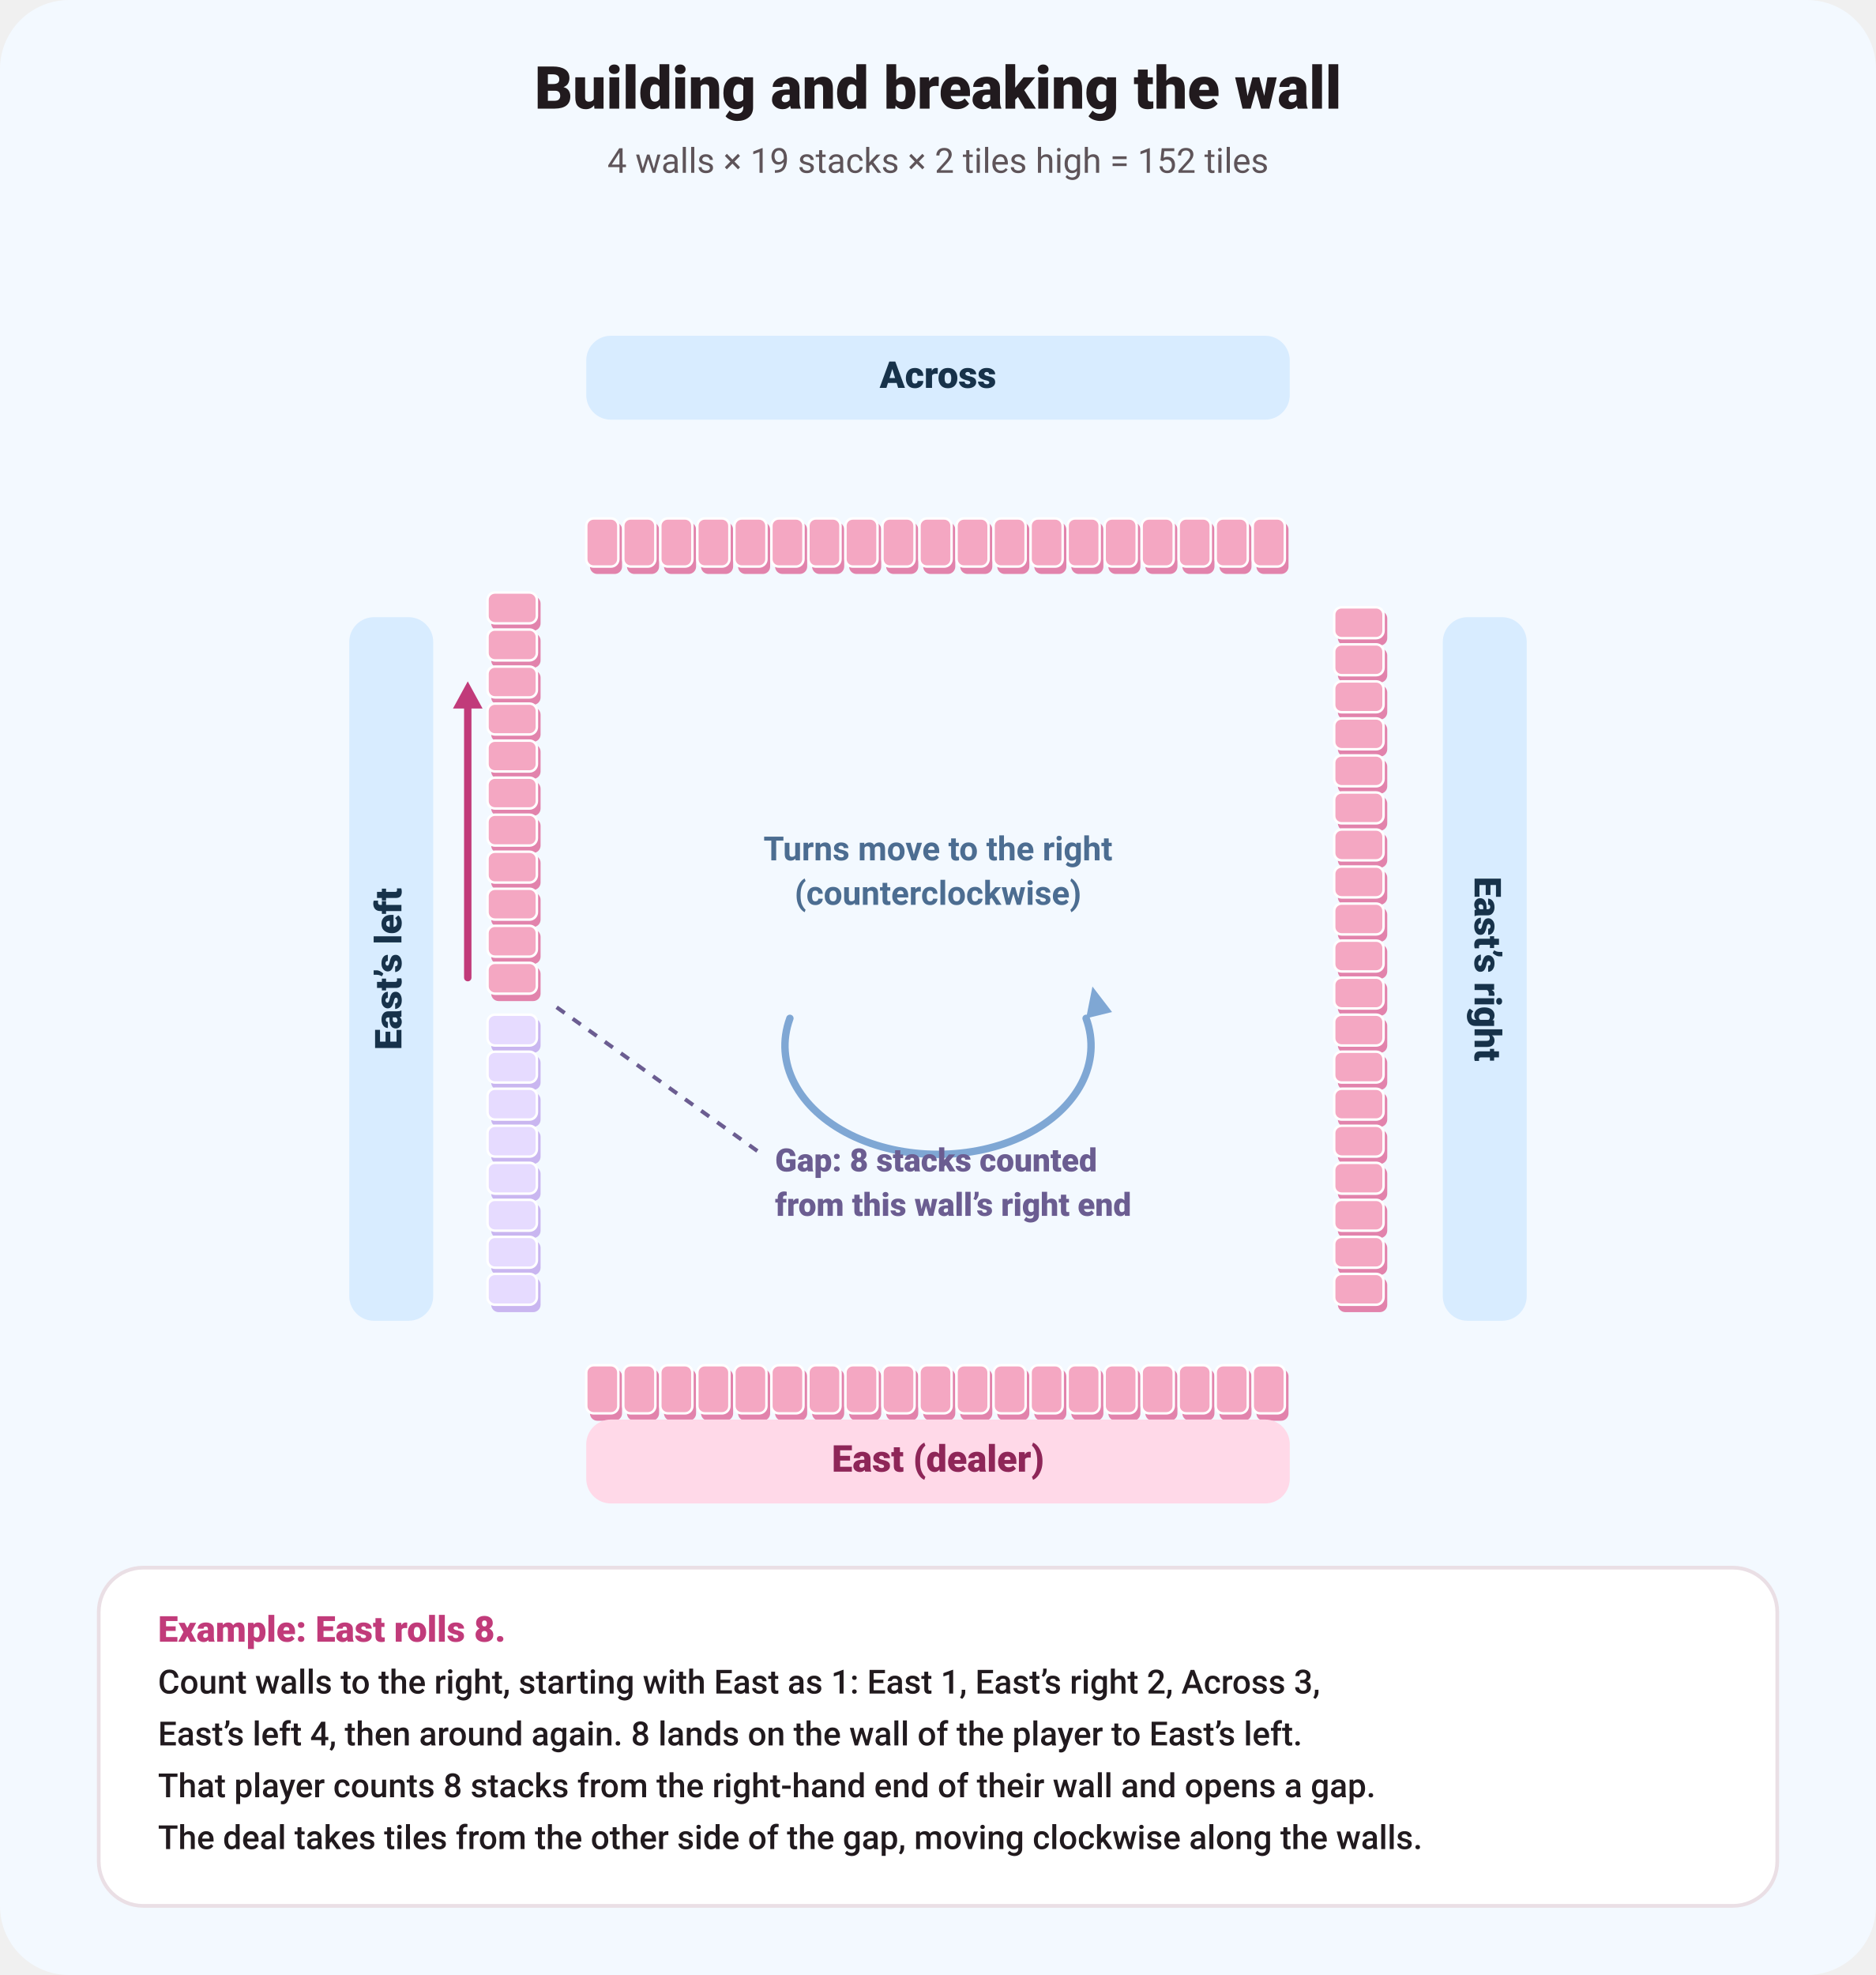
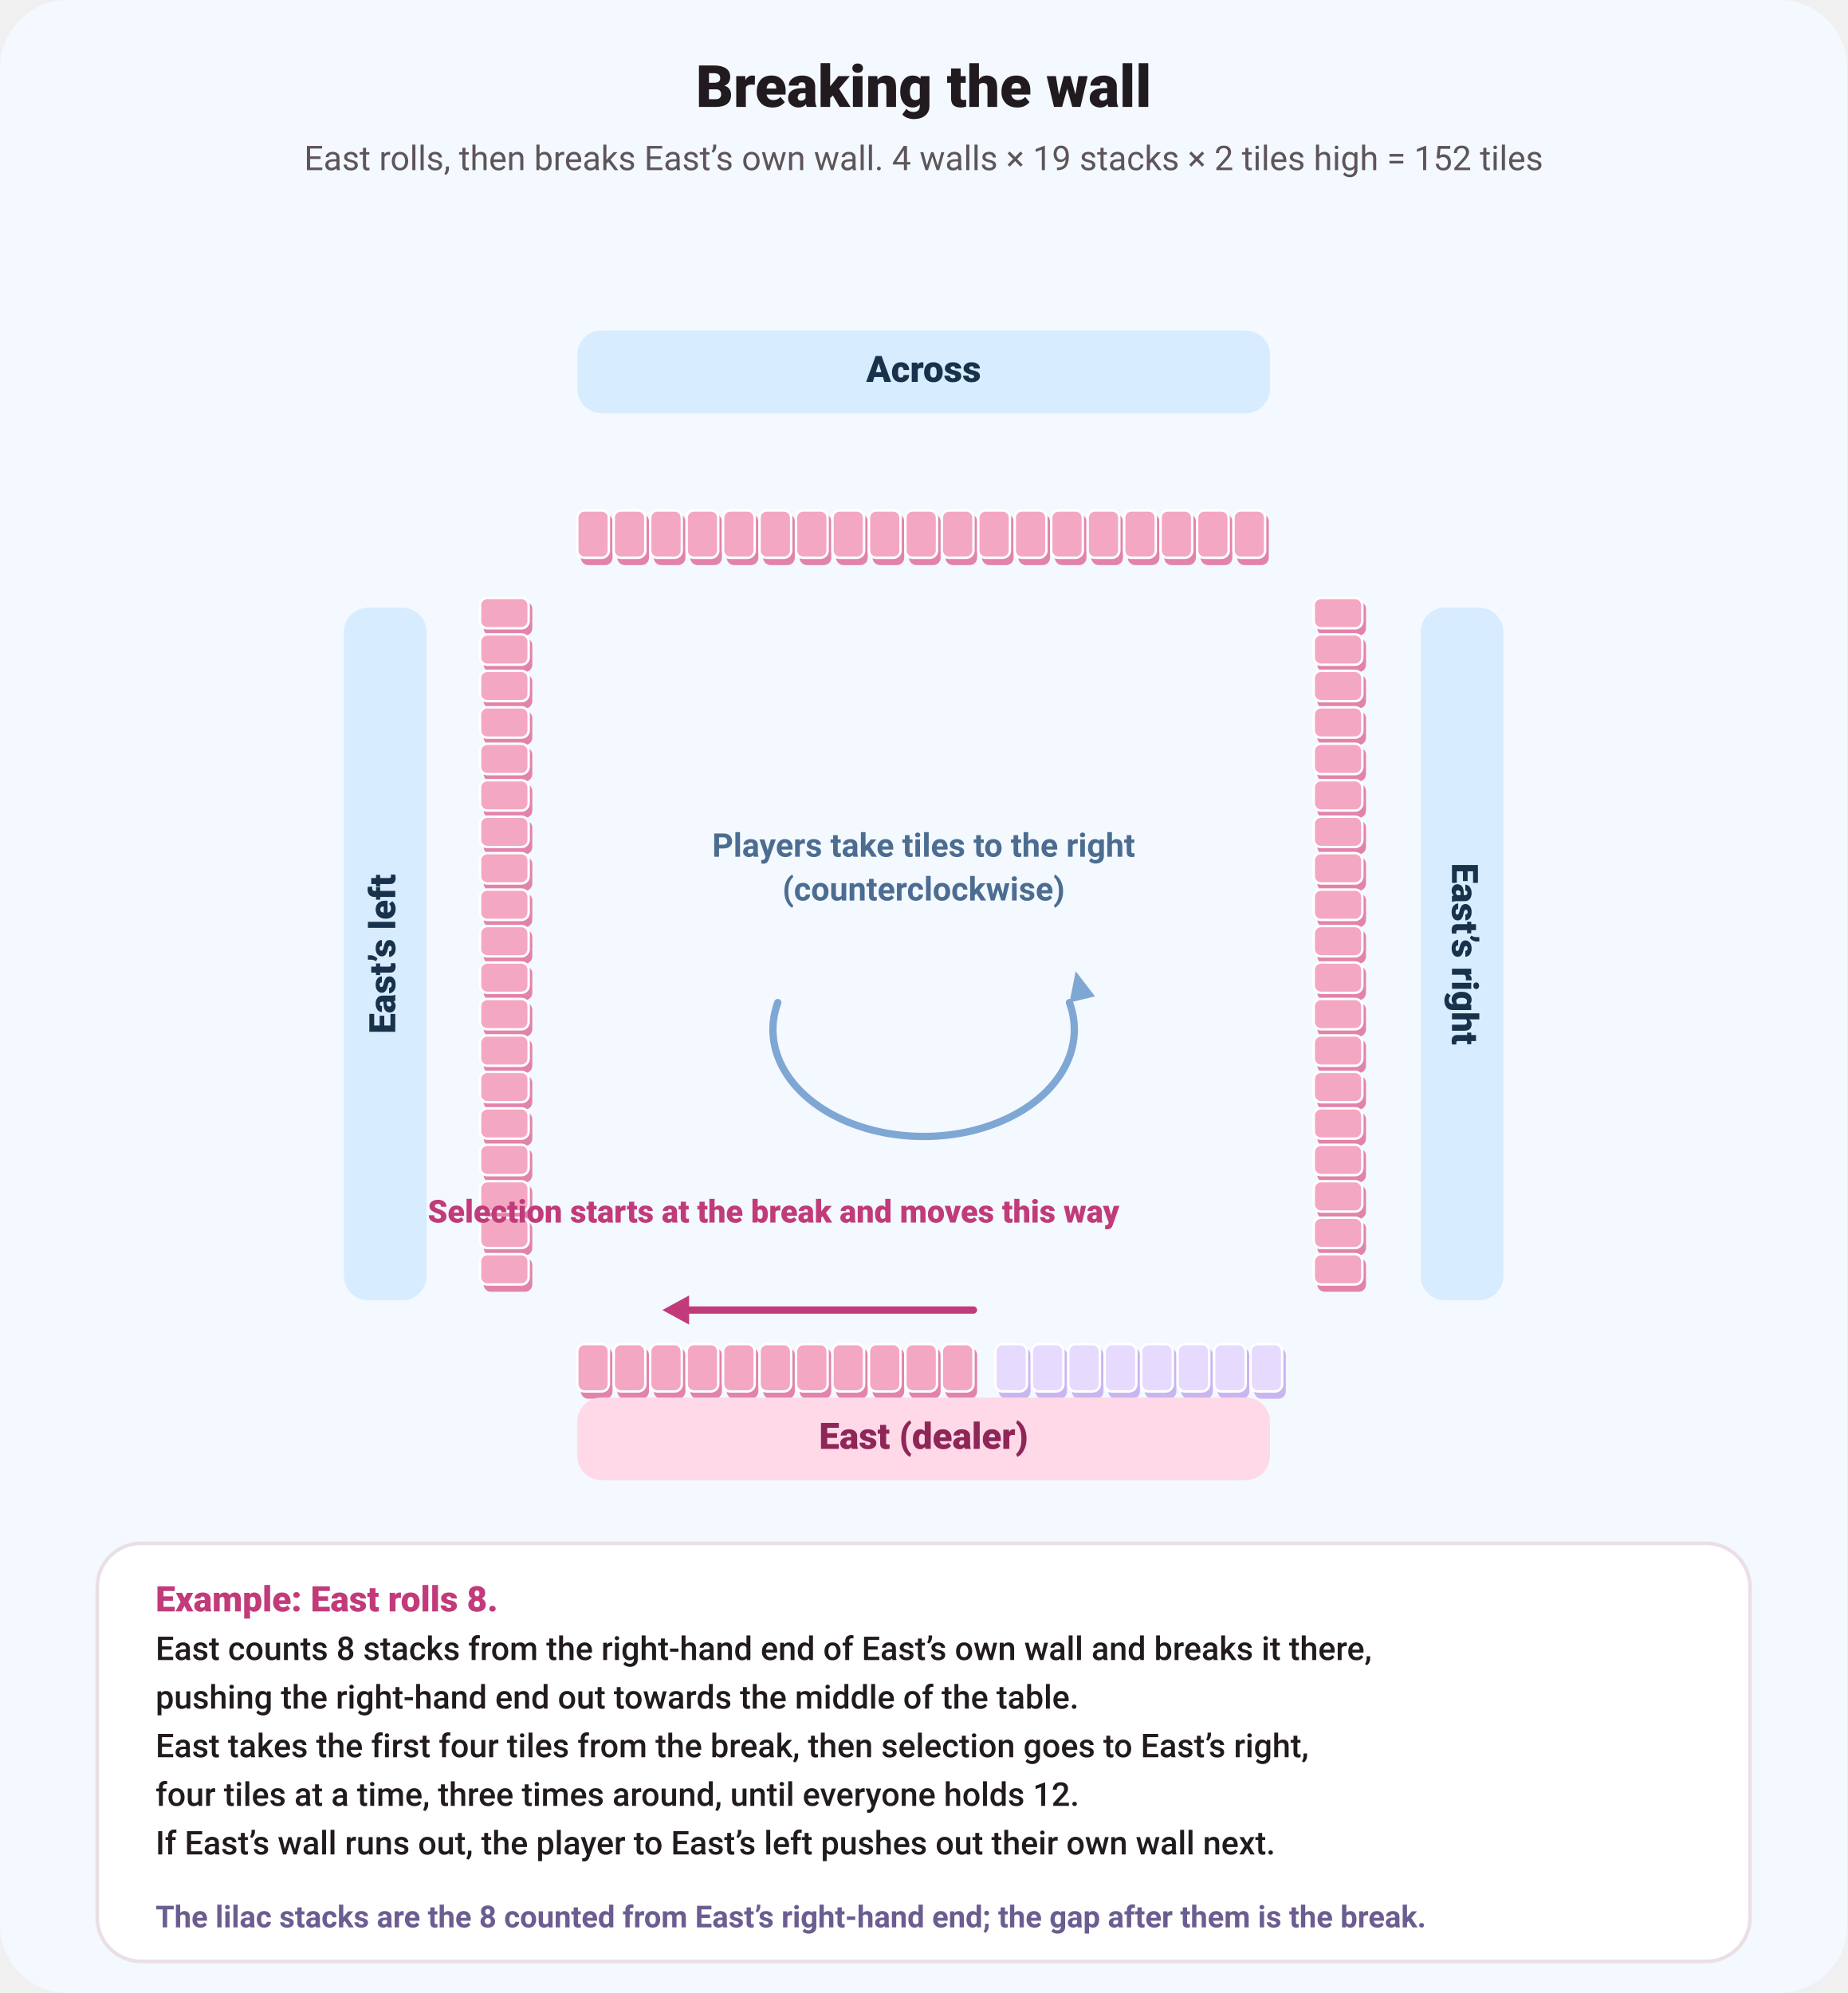
- <svg xmlns="http://www.w3.org/2000/svg" viewBox="0 0 760 800" role="img" aria-labelledby="t d">
-   <rect width="760" height="800" rx="28" fill="#F3F9FF" />
-   <text x="380.0" y="44" text-anchor="middle" font-family="system-ui,-apple-system,'Segoe UI',Roboto,Arial,sans-serif" font-size="24" font-weight="800" fill="#211A1E">Building and breaking the wall</text>
-   <text x="380.0" y="70" text-anchor="middle" font-family="system-ui,-apple-system,'Segoe UI',Roboto,Arial,sans-serif" font-size="14" fill="#5E5459">4 walls × 19 stacks × 2 tiles high = 152 tiles</text>
+ <svg xmlns="http://www.w3.org/2000/svg" viewBox="0 0 760 820" role="img" aria-labelledby="t d">
+   <rect width="760" height="820" rx="28" fill="#F3F9FF" />
+   <text x="380.0" y="44" text-anchor="middle" font-family="system-ui,-apple-system,'Segoe UI',Roboto,Arial,sans-serif" font-size="24" font-weight="800" fill="#211A1E">Breaking the wall</text>
+   <text x="380.0" y="70" text-anchor="middle" font-family="system-ui,-apple-system,'Segoe UI',Roboto,Arial,sans-serif" font-size="14" fill="#5E5459">East rolls, then breaks East’s own wall. 4 walls × 19 stacks × 2 tiles high = 152 tiles</text>
  <rect x="239.0" y="554.5" width="13" height="21" rx="3" fill="#E283AC" />
  <rect x="237.5" y="553" width="13" height="19.5" rx="3" fill="#F4A7C2" stroke="#fff" stroke-width="1" />
  <rect x="254.0" y="554.5" width="13" height="21" rx="3" fill="#E283AC" />
  <rect x="252.5" y="553" width="13" height="19.5" rx="3" fill="#F4A7C2" stroke="#fff" stroke-width="1" />
  <rect x="269.0" y="554.5" width="13" height="21" rx="3" fill="#E283AC" />
  <rect x="267.5" y="553" width="13" height="19.5" rx="3" fill="#F4A7C2" stroke="#fff" stroke-width="1" />
  <rect x="284.0" y="554.5" width="13" height="21" rx="3" fill="#E283AC" />
  <rect x="282.5" y="553" width="13" height="19.5" rx="3" fill="#F4A7C2" stroke="#fff" stroke-width="1" />
  <rect x="299.0" y="554.5" width="13" height="21" rx="3" fill="#E283AC" />
  <rect x="297.5" y="553" width="13" height="19.5" rx="3" fill="#F4A7C2" stroke="#fff" stroke-width="1" />
  <rect x="314.0" y="554.5" width="13" height="21" rx="3" fill="#E283AC" />
  <rect x="312.5" y="553" width="13" height="19.5" rx="3" fill="#F4A7C2" stroke="#fff" stroke-width="1" />
  <rect x="329.0" y="554.5" width="13" height="21" rx="3" fill="#E283AC" />
  <rect x="327.5" y="553" width="13" height="19.5" rx="3" fill="#F4A7C2" stroke="#fff" stroke-width="1" />
  <rect x="344.0" y="554.5" width="13" height="21" rx="3" fill="#E283AC" />
  <rect x="342.5" y="553" width="13" height="19.5" rx="3" fill="#F4A7C2" stroke="#fff" stroke-width="1" />
  <rect x="359.0" y="554.5" width="13" height="21" rx="3" fill="#E283AC" />
  <rect x="357.5" y="553" width="13" height="19.5" rx="3" fill="#F4A7C2" stroke="#fff" stroke-width="1" />
  <rect x="374.0" y="554.5" width="13" height="21" rx="3" fill="#E283AC" />
  <rect x="372.5" y="553" width="13" height="19.5" rx="3" fill="#F4A7C2" stroke="#fff" stroke-width="1" />
  <rect x="389.0" y="554.5" width="13" height="21" rx="3" fill="#E283AC" />
  <rect x="387.5" y="553" width="13" height="19.5" rx="3" fill="#F4A7C2" stroke="#fff" stroke-width="1" />
-   <rect x="404.0" y="554.5" width="13" height="21" rx="3" fill="#E283AC" />
-   <rect x="402.5" y="553" width="13" height="19.5" rx="3" fill="#F4A7C2" stroke="#fff" stroke-width="1" />
-   <rect x="419.0" y="554.5" width="13" height="21" rx="3" fill="#E283AC" />
-   <rect x="417.5" y="553" width="13" height="19.5" rx="3" fill="#F4A7C2" stroke="#fff" stroke-width="1" />
-   <rect x="434.0" y="554.5" width="13" height="21" rx="3" fill="#E283AC" />
-   <rect x="432.5" y="553" width="13" height="19.5" rx="3" fill="#F4A7C2" stroke="#fff" stroke-width="1" />
-   <rect x="449.0" y="554.5" width="13" height="21" rx="3" fill="#E283AC" />
-   <rect x="447.5" y="553" width="13" height="19.5" rx="3" fill="#F4A7C2" stroke="#fff" stroke-width="1" />
-   <rect x="464.0" y="554.5" width="13" height="21" rx="3" fill="#E283AC" />
-   <rect x="462.5" y="553" width="13" height="19.5" rx="3" fill="#F4A7C2" stroke="#fff" stroke-width="1" />
-   <rect x="479.0" y="554.5" width="13" height="21" rx="3" fill="#E283AC" />
-   <rect x="477.5" y="553" width="13" height="19.5" rx="3" fill="#F4A7C2" stroke="#fff" stroke-width="1" />
-   <rect x="494.0" y="554.5" width="13" height="21" rx="3" fill="#E283AC" />
-   <rect x="492.5" y="553" width="13" height="19.5" rx="3" fill="#F4A7C2" stroke="#fff" stroke-width="1" />
-   <rect x="509.0" y="554.5" width="13" height="21" rx="3" fill="#E283AC" />
-   <rect x="507.5" y="553" width="13" height="19.5" rx="3" fill="#F4A7C2" stroke="#fff" stroke-width="1" />
+   <rect x="411.0" y="554.5" width="13" height="21" rx="3" fill="#C9B6F0" />
+   <rect x="409.5" y="553" width="13" height="19.5" rx="3" fill="#E6DBFF" stroke="#fff" stroke-width="1" />
+   <rect x="426.0" y="554.5" width="13" height="21" rx="3" fill="#C9B6F0" />
+   <rect x="424.5" y="553" width="13" height="19.5" rx="3" fill="#E6DBFF" stroke="#fff" stroke-width="1" />
+   <rect x="441.0" y="554.5" width="13" height="21" rx="3" fill="#C9B6F0" />
+   <rect x="439.5" y="553" width="13" height="19.5" rx="3" fill="#E6DBFF" stroke="#fff" stroke-width="1" />
+   <rect x="456.0" y="554.5" width="13" height="21" rx="3" fill="#C9B6F0" />
+   <rect x="454.5" y="553" width="13" height="19.5" rx="3" fill="#E6DBFF" stroke="#fff" stroke-width="1" />
+   <rect x="471.0" y="554.5" width="13" height="21" rx="3" fill="#C9B6F0" />
+   <rect x="469.5" y="553" width="13" height="19.5" rx="3" fill="#E6DBFF" stroke="#fff" stroke-width="1" />
+   <rect x="486.0" y="554.5" width="13" height="21" rx="3" fill="#C9B6F0" />
+   <rect x="484.5" y="553" width="13" height="19.5" rx="3" fill="#E6DBFF" stroke="#fff" stroke-width="1" />
+   <rect x="501.0" y="554.5" width="13" height="21" rx="3" fill="#C9B6F0" />
+   <rect x="499.5" y="553" width="13" height="19.5" rx="3" fill="#E6DBFF" stroke="#fff" stroke-width="1" />
+   <rect x="516.0" y="554.5" width="13" height="21" rx="3" fill="#C9B6F0" />
+   <rect x="514.5" y="553" width="13" height="19.5" rx="3" fill="#E6DBFF" stroke="#fff" stroke-width="1" />
  <rect x="239.0" y="211.5" width="13" height="21" rx="3" fill="#E283AC" />
  <rect x="237.5" y="210" width="13" height="19.5" rx="3" fill="#F4A7C2" stroke="#fff" stroke-width="1" />
  <rect x="254.0" y="211.5" width="13" height="21" rx="3" fill="#E283AC" />
  <rect x="252.5" y="210" width="13" height="19.5" rx="3" fill="#F4A7C2" stroke="#fff" stroke-width="1" />
  <rect x="269.0" y="211.5" width="13" height="21" rx="3" fill="#E283AC" />
  <rect x="267.5" y="210" width="13" height="19.5" rx="3" fill="#F4A7C2" stroke="#fff" stroke-width="1" />
  <rect x="284.0" y="211.5" width="13" height="21" rx="3" fill="#E283AC" />
  <rect x="282.5" y="210" width="13" height="19.5" rx="3" fill="#F4A7C2" stroke="#fff" stroke-width="1" />
  <rect x="299.0" y="211.5" width="13" height="21" rx="3" fill="#E283AC" />
  <rect x="297.5" y="210" width="13" height="19.5" rx="3" fill="#F4A7C2" stroke="#fff" stroke-width="1" />
  <rect x="314.0" y="211.5" width="13" height="21" rx="3" fill="#E283AC" />
  <rect x="312.5" y="210" width="13" height="19.5" rx="3" fill="#F4A7C2" stroke="#fff" stroke-width="1" />
  <rect x="329.0" y="211.5" width="13" height="21" rx="3" fill="#E283AC" />
  <rect x="327.5" y="210" width="13" height="19.5" rx="3" fill="#F4A7C2" stroke="#fff" stroke-width="1" />
  <rect x="344.0" y="211.5" width="13" height="21" rx="3" fill="#E283AC" />
  <rect x="342.5" y="210" width="13" height="19.5" rx="3" fill="#F4A7C2" stroke="#fff" stroke-width="1" />
  <rect x="359.0" y="211.5" width="13" height="21" rx="3" fill="#E283AC" />
  <rect x="357.5" y="210" width="13" height="19.5" rx="3" fill="#F4A7C2" stroke="#fff" stroke-width="1" />
  <rect x="374.0" y="211.5" width="13" height="21" rx="3" fill="#E283AC" />
  <rect x="372.5" y="210" width="13" height="19.5" rx="3" fill="#F4A7C2" stroke="#fff" stroke-width="1" />
  <rect x="389.0" y="211.5" width="13" height="21" rx="3" fill="#E283AC" />
  <rect x="387.5" y="210" width="13" height="19.5" rx="3" fill="#F4A7C2" stroke="#fff" stroke-width="1" />
  <rect x="404.0" y="211.5" width="13" height="21" rx="3" fill="#E283AC" />
  <rect x="402.5" y="210" width="13" height="19.5" rx="3" fill="#F4A7C2" stroke="#fff" stroke-width="1" />
  <rect x="419.0" y="211.5" width="13" height="21" rx="3" fill="#E283AC" />
  <rect x="417.5" y="210" width="13" height="19.5" rx="3" fill="#F4A7C2" stroke="#fff" stroke-width="1" />
  <rect x="434.0" y="211.5" width="13" height="21" rx="3" fill="#E283AC" />
  <rect x="432.5" y="210" width="13" height="19.5" rx="3" fill="#F4A7C2" stroke="#fff" stroke-width="1" />
  <rect x="449.0" y="211.5" width="13" height="21" rx="3" fill="#E283AC" />
  <rect x="447.5" y="210" width="13" height="19.5" rx="3" fill="#F4A7C2" stroke="#fff" stroke-width="1" />
  <rect x="464.0" y="211.5" width="13" height="21" rx="3" fill="#E283AC" />
  <rect x="462.5" y="210" width="13" height="19.5" rx="3" fill="#F4A7C2" stroke="#fff" stroke-width="1" />
  <rect x="479.0" y="211.5" width="13" height="21" rx="3" fill="#E283AC" />
  <rect x="477.5" y="210" width="13" height="19.5" rx="3" fill="#F4A7C2" stroke="#fff" stroke-width="1" />
  <rect x="494.0" y="211.5" width="13" height="21" rx="3" fill="#E283AC" />
  <rect x="492.5" y="210" width="13" height="19.5" rx="3" fill="#F4A7C2" stroke="#fff" stroke-width="1" />
  <rect x="509.0" y="211.5" width="13" height="21" rx="3" fill="#E283AC" />
  <rect x="507.5" y="210" width="13" height="19.5" rx="3" fill="#F4A7C2" stroke="#fff" stroke-width="1" />
  <rect x="542.0" y="247.5" width="20" height="14" rx="3" fill="#E283AC" />
  <rect x="540.5" y="246" width="20" height="12.5" rx="3" fill="#F4A7C2" stroke="#fff" stroke-width="1" />
  <rect x="542.0" y="262.5" width="20" height="14" rx="3" fill="#E283AC" />
  <rect x="540.5" y="261" width="20" height="12.5" rx="3" fill="#F4A7C2" stroke="#fff" stroke-width="1" />
  <rect x="542.0" y="277.5" width="20" height="14" rx="3" fill="#E283AC" />
  <rect x="540.5" y="276" width="20" height="12.5" rx="3" fill="#F4A7C2" stroke="#fff" stroke-width="1" />
  <rect x="542.0" y="292.5" width="20" height="14" rx="3" fill="#E283AC" />
  <rect x="540.5" y="291" width="20" height="12.5" rx="3" fill="#F4A7C2" stroke="#fff" stroke-width="1" />
  <rect x="542.0" y="307.5" width="20" height="14" rx="3" fill="#E283AC" />
  <rect x="540.5" y="306" width="20" height="12.5" rx="3" fill="#F4A7C2" stroke="#fff" stroke-width="1" />
  <rect x="542.0" y="322.5" width="20" height="14" rx="3" fill="#E283AC" />
  <rect x="540.5" y="321" width="20" height="12.5" rx="3" fill="#F4A7C2" stroke="#fff" stroke-width="1" />
  <rect x="542.0" y="337.5" width="20" height="14" rx="3" fill="#E283AC" />
  <rect x="540.5" y="336" width="20" height="12.5" rx="3" fill="#F4A7C2" stroke="#fff" stroke-width="1" />
  <rect x="542.0" y="352.5" width="20" height="14" rx="3" fill="#E283AC" />
  <rect x="540.5" y="351" width="20" height="12.5" rx="3" fill="#F4A7C2" stroke="#fff" stroke-width="1" />
  <rect x="542.0" y="367.5" width="20" height="14" rx="3" fill="#E283AC" />
  <rect x="540.5" y="366" width="20" height="12.5" rx="3" fill="#F4A7C2" stroke="#fff" stroke-width="1" />
  <rect x="542.0" y="382.5" width="20" height="14" rx="3" fill="#E283AC" />
  <rect x="540.5" y="381" width="20" height="12.5" rx="3" fill="#F4A7C2" stroke="#fff" stroke-width="1" />
  <rect x="542.0" y="397.5" width="20" height="14" rx="3" fill="#E283AC" />
  <rect x="540.5" y="396" width="20" height="12.5" rx="3" fill="#F4A7C2" stroke="#fff" stroke-width="1" />
  <rect x="542.0" y="412.5" width="20" height="14" rx="3" fill="#E283AC" />
  <rect x="540.5" y="411" width="20" height="12.5" rx="3" fill="#F4A7C2" stroke="#fff" stroke-width="1" />
  <rect x="542.0" y="427.5" width="20" height="14" rx="3" fill="#E283AC" />
  <rect x="540.5" y="426" width="20" height="12.5" rx="3" fill="#F4A7C2" stroke="#fff" stroke-width="1" />
  <rect x="542.0" y="442.5" width="20" height="14" rx="3" fill="#E283AC" />
  <rect x="540.5" y="441" width="20" height="12.5" rx="3" fill="#F4A7C2" stroke="#fff" stroke-width="1" />
  <rect x="542.0" y="457.5" width="20" height="14" rx="3" fill="#E283AC" />
  <rect x="540.5" y="456" width="20" height="12.5" rx="3" fill="#F4A7C2" stroke="#fff" stroke-width="1" />
  <rect x="542.0" y="472.5" width="20" height="14" rx="3" fill="#E283AC" />
  <rect x="540.5" y="471" width="20" height="12.5" rx="3" fill="#F4A7C2" stroke="#fff" stroke-width="1" />
  <rect x="542.0" y="487.5" width="20" height="14" rx="3" fill="#E283AC" />
  <rect x="540.5" y="486" width="20" height="12.5" rx="3" fill="#F4A7C2" stroke="#fff" stroke-width="1" />
  <rect x="542.0" y="502.5" width="20" height="14" rx="3" fill="#E283AC" />
  <rect x="540.5" y="501" width="20" height="12.5" rx="3" fill="#F4A7C2" stroke="#fff" stroke-width="1" />
  <rect x="542.0" y="517.5" width="20" height="14" rx="3" fill="#E283AC" />
  <rect x="540.5" y="516" width="20" height="12.5" rx="3" fill="#F4A7C2" stroke="#fff" stroke-width="1" />
-   <rect x="199.0" y="241.5" width="20" height="14" rx="3" fill="#E283AC" />
-   <rect x="197.5" y="240" width="20" height="12.5" rx="3" fill="#F4A7C2" stroke="#fff" stroke-width="1" />
-   <rect x="199.0" y="256.5" width="20" height="14" rx="3" fill="#E283AC" />
-   <rect x="197.5" y="255" width="20" height="12.5" rx="3" fill="#F4A7C2" stroke="#fff" stroke-width="1" />
-   <rect x="199.0" y="271.5" width="20" height="14" rx="3" fill="#E283AC" />
-   <rect x="197.5" y="270" width="20" height="12.5" rx="3" fill="#F4A7C2" stroke="#fff" stroke-width="1" />
-   <rect x="199.0" y="286.5" width="20" height="14" rx="3" fill="#E283AC" />
-   <rect x="197.5" y="285" width="20" height="12.5" rx="3" fill="#F4A7C2" stroke="#fff" stroke-width="1" />
-   <rect x="199.0" y="301.5" width="20" height="14" rx="3" fill="#E283AC" />
-   <rect x="197.5" y="300" width="20" height="12.5" rx="3" fill="#F4A7C2" stroke="#fff" stroke-width="1" />
-   <rect x="199.0" y="316.5" width="20" height="14" rx="3" fill="#E283AC" />
-   <rect x="197.5" y="315" width="20" height="12.5" rx="3" fill="#F4A7C2" stroke="#fff" stroke-width="1" />
-   <rect x="199.0" y="331.5" width="20" height="14" rx="3" fill="#E283AC" />
-   <rect x="197.5" y="330" width="20" height="12.5" rx="3" fill="#F4A7C2" stroke="#fff" stroke-width="1" />
-   <rect x="199.0" y="346.5" width="20" height="14" rx="3" fill="#E283AC" />
-   <rect x="197.5" y="345" width="20" height="12.5" rx="3" fill="#F4A7C2" stroke="#fff" stroke-width="1" />
-   <rect x="199.0" y="361.5" width="20" height="14" rx="3" fill="#E283AC" />
-   <rect x="197.5" y="360" width="20" height="12.5" rx="3" fill="#F4A7C2" stroke="#fff" stroke-width="1" />
-   <rect x="199.0" y="376.5" width="20" height="14" rx="3" fill="#E283AC" />
-   <rect x="197.5" y="375" width="20" height="12.5" rx="3" fill="#F4A7C2" stroke="#fff" stroke-width="1" />
-   <rect x="199.0" y="391.5" width="20" height="14" rx="3" fill="#E283AC" />
-   <rect x="197.5" y="390" width="20" height="12.5" rx="3" fill="#F4A7C2" stroke="#fff" stroke-width="1" />
-   <rect x="199.0" y="412.5" width="20" height="14" rx="3" fill="#C9B6F0" />
-   <rect x="197.5" y="411" width="20" height="12.5" rx="3" fill="#E6DBFF" stroke="#fff" stroke-width="1" />
-   <rect x="199.0" y="427.5" width="20" height="14" rx="3" fill="#C9B6F0" />
-   <rect x="197.5" y="426" width="20" height="12.5" rx="3" fill="#E6DBFF" stroke="#fff" stroke-width="1" />
-   <rect x="199.0" y="442.5" width="20" height="14" rx="3" fill="#C9B6F0" />
-   <rect x="197.5" y="441" width="20" height="12.5" rx="3" fill="#E6DBFF" stroke="#fff" stroke-width="1" />
-   <rect x="199.0" y="457.5" width="20" height="14" rx="3" fill="#C9B6F0" />
-   <rect x="197.5" y="456" width="20" height="12.5" rx="3" fill="#E6DBFF" stroke="#fff" stroke-width="1" />
-   <rect x="199.0" y="472.5" width="20" height="14" rx="3" fill="#C9B6F0" />
-   <rect x="197.5" y="471" width="20" height="12.5" rx="3" fill="#E6DBFF" stroke="#fff" stroke-width="1" />
-   <rect x="199.0" y="487.5" width="20" height="14" rx="3" fill="#C9B6F0" />
-   <rect x="197.5" y="486" width="20" height="12.5" rx="3" fill="#E6DBFF" stroke="#fff" stroke-width="1" />
-   <rect x="199.0" y="502.5" width="20" height="14" rx="3" fill="#C9B6F0" />
-   <rect x="197.5" y="501" width="20" height="12.5" rx="3" fill="#E6DBFF" stroke="#fff" stroke-width="1" />
-   <rect x="199.0" y="517.5" width="20" height="14" rx="3" fill="#C9B6F0" />
-   <rect x="197.5" y="516" width="20" height="12.5" rx="3" fill="#E6DBFF" stroke="#fff" stroke-width="1" />
+   <rect x="199.0" y="247.5" width="20" height="14" rx="3" fill="#E283AC" />
+   <rect x="197.5" y="246" width="20" height="12.5" rx="3" fill="#F4A7C2" stroke="#fff" stroke-width="1" />
+   <rect x="199.0" y="262.5" width="20" height="14" rx="3" fill="#E283AC" />
+   <rect x="197.5" y="261" width="20" height="12.5" rx="3" fill="#F4A7C2" stroke="#fff" stroke-width="1" />
+   <rect x="199.0" y="277.5" width="20" height="14" rx="3" fill="#E283AC" />
+   <rect x="197.5" y="276" width="20" height="12.5" rx="3" fill="#F4A7C2" stroke="#fff" stroke-width="1" />
+   <rect x="199.0" y="292.5" width="20" height="14" rx="3" fill="#E283AC" />
+   <rect x="197.5" y="291" width="20" height="12.5" rx="3" fill="#F4A7C2" stroke="#fff" stroke-width="1" />
+   <rect x="199.0" y="307.5" width="20" height="14" rx="3" fill="#E283AC" />
+   <rect x="197.5" y="306" width="20" height="12.5" rx="3" fill="#F4A7C2" stroke="#fff" stroke-width="1" />
+   <rect x="199.0" y="322.5" width="20" height="14" rx="3" fill="#E283AC" />
+   <rect x="197.5" y="321" width="20" height="12.5" rx="3" fill="#F4A7C2" stroke="#fff" stroke-width="1" />
+   <rect x="199.0" y="337.5" width="20" height="14" rx="3" fill="#E283AC" />
+   <rect x="197.5" y="336" width="20" height="12.5" rx="3" fill="#F4A7C2" stroke="#fff" stroke-width="1" />
+   <rect x="199.0" y="352.5" width="20" height="14" rx="3" fill="#E283AC" />
+   <rect x="197.5" y="351" width="20" height="12.5" rx="3" fill="#F4A7C2" stroke="#fff" stroke-width="1" />
+   <rect x="199.0" y="367.5" width="20" height="14" rx="3" fill="#E283AC" />
+   <rect x="197.5" y="366" width="20" height="12.5" rx="3" fill="#F4A7C2" stroke="#fff" stroke-width="1" />
+   <rect x="199.0" y="382.5" width="20" height="14" rx="3" fill="#E283AC" />
+   <rect x="197.5" y="381" width="20" height="12.5" rx="3" fill="#F4A7C2" stroke="#fff" stroke-width="1" />
+   <rect x="199.0" y="397.5" width="20" height="14" rx="3" fill="#E283AC" />
+   <rect x="197.5" y="396" width="20" height="12.5" rx="3" fill="#F4A7C2" stroke="#fff" stroke-width="1" />
+   <rect x="199.0" y="412.5" width="20" height="14" rx="3" fill="#E283AC" />
+   <rect x="197.5" y="411" width="20" height="12.5" rx="3" fill="#F4A7C2" stroke="#fff" stroke-width="1" />
+   <rect x="199.0" y="427.5" width="20" height="14" rx="3" fill="#E283AC" />
+   <rect x="197.5" y="426" width="20" height="12.5" rx="3" fill="#F4A7C2" stroke="#fff" stroke-width="1" />
+   <rect x="199.0" y="442.5" width="20" height="14" rx="3" fill="#E283AC" />
+   <rect x="197.5" y="441" width="20" height="12.5" rx="3" fill="#F4A7C2" stroke="#fff" stroke-width="1" />
+   <rect x="199.0" y="457.5" width="20" height="14" rx="3" fill="#E283AC" />
+   <rect x="197.5" y="456" width="20" height="12.5" rx="3" fill="#F4A7C2" stroke="#fff" stroke-width="1" />
+   <rect x="199.0" y="472.5" width="20" height="14" rx="3" fill="#E283AC" />
+   <rect x="197.5" y="471" width="20" height="12.5" rx="3" fill="#F4A7C2" stroke="#fff" stroke-width="1" />
+   <rect x="199.0" y="487.5" width="20" height="14" rx="3" fill="#E283AC" />
+   <rect x="197.5" y="486" width="20" height="12.5" rx="3" fill="#F4A7C2" stroke="#fff" stroke-width="1" />
+   <rect x="199.0" y="502.5" width="20" height="14" rx="3" fill="#E283AC" />
+   <rect x="197.5" y="501" width="20" height="12.5" rx="3" fill="#F4A7C2" stroke="#fff" stroke-width="1" />
+   <rect x="199.0" y="517.5" width="20" height="14" rx="3" fill="#E283AC" />
+   <rect x="197.5" y="516" width="20" height="12.5" rx="3" fill="#F4A7C2" stroke="#fff" stroke-width="1" />
  <rect x="237.5" y="575" width="285" height="34" rx="10" fill="#FFD9E8" />
  <text x="380.0" y="592" text-anchor="middle" dominant-baseline="middle" font-family="system-ui,-apple-system,'Segoe UI',Roboto,Arial,sans-serif" font-size="15" font-weight="800" fill="#8E2658">East (dealer)</text>
  <rect x="237.5" y="136" width="285" height="34" rx="10" fill="#D8ECFF" />
  <text x="380.0" y="153" text-anchor="middle" dominant-baseline="middle" font-family="system-ui,-apple-system,'Segoe UI',Roboto,Arial,sans-serif" font-size="15" font-weight="800" fill="#17324A">Across</text>
  <rect x="584.5" y="250" width="34" height="285" rx="10" fill="#D8ECFF" />
  <text x="601.5" y="392.5" text-anchor="middle" dominant-baseline="middle" font-family="system-ui,-apple-system,'Segoe UI',Roboto,Arial,sans-serif" font-size="15" font-weight="800" fill="#17324A" transform="rotate(90 601.5 392.5)">East’s right</text>
  <rect x="141.5" y="250" width="34" height="285" rx="10" fill="#D8ECFF" />
  <text x="158.5" y="392.5" text-anchor="middle" dominant-baseline="middle" font-family="system-ui,-apple-system,'Segoe UI',Roboto,Arial,sans-serif" font-size="15" font-weight="800" fill="#17324A" transform="rotate(-90 158.5 392.5)">East’s left</text>
-   <text x="380.0" y="348.5" text-anchor="middle" font-family="system-ui,-apple-system,'Segoe UI',Roboto,Arial,sans-serif" font-size="13.5" font-weight="700" fill="#4C6D91">Turns move to the right</text>
-   <text x="380.0" y="366.5" text-anchor="middle" font-family="system-ui,-apple-system,'Segoe UI',Roboto,Arial,sans-serif" font-size="13.5" font-weight="700" fill="#4C6D91">(counterclockwise)</text>
+   <text x="380.0" y="352.5" text-anchor="middle" font-family="system-ui,-apple-system,'Segoe UI',Roboto,Arial,sans-serif" font-size="13.5" font-weight="700" fill="#4C6D91">Players take tiles to the right</text>
+   <text x="380.0" y="370.5" text-anchor="middle" font-family="system-ui,-apple-system,'Segoe UI',Roboto,Arial,sans-serif" font-size="13.5" font-weight="700" fill="#4C6D91">(counterclockwise)</text>
  <path d="M 320.0 412.5 A 62 44 0 1 0 440.0 412.5" fill="none" stroke="#7FA7D4" stroke-width="3" stroke-linecap="round" />
  <path d="M 440.0 412.5 l -2 -13 l 11 7 z" fill="#7FA7D4" transform="rotate(20 440.0 412.5)" />
-   <line x1="225.5" y1="408" x2="310.0" y2="468.5" stroke="#6B5D91" stroke-width="1.6" stroke-dasharray="4 4" />
-   <text x="314.0" y="474.5" font-family="system-ui,-apple-system,'Segoe UI',Roboto,Arial,sans-serif" font-size="13" font-weight="800" fill="#6B5D91">Gap: 8 stacks counted</text>
-   <text x="314.0" y="492.5" font-family="system-ui,-apple-system,'Segoe UI',Roboto,Arial,sans-serif" font-size="13" font-weight="800" fill="#6B5D91">from this wall’s right end</text>
-   <path d="M 189.5 396 L 189.5 286" stroke="#C13B7A" stroke-width="3" stroke-linecap="round" />
-   <path d="M 189.5 276 l -6 11 h 12 z" fill="#C13B7A" />
-   <rect x="40" y="635" width="680" height="137" rx="18" fill="#fff" stroke="#EADFE5" stroke-width="1.5" />
-   <text x="64" y="665" font-family="system-ui,-apple-system,'Segoe UI',Roboto,Arial,sans-serif" font-size="14.5" font-weight="800" fill="#C13B7A">Example: East rolls 8.</text>
-   <text x="64" y="686" font-family="system-ui,-apple-system,'Segoe UI',Roboto,Arial,sans-serif" font-size="13.5" font-weight="500" fill="#211A1E">Count walls to the right, starting with East as 1: East 1, East’s right 2, Across 3,</text>
-   <text x="64" y="707" font-family="system-ui,-apple-system,'Segoe UI',Roboto,Arial,sans-serif" font-size="13.5" font-weight="500" fill="#211A1E">East’s left 4, then around again. 8 lands on the wall of the player to East’s left.</text>
-   <text x="64" y="728" font-family="system-ui,-apple-system,'Segoe UI',Roboto,Arial,sans-serif" font-size="13.5" font-weight="500" fill="#211A1E">That player counts 8 stacks from the right-hand end of their wall and opens a gap.</text>
-   <text x="64" y="749" font-family="system-ui,-apple-system,'Segoe UI',Roboto,Arial,sans-serif" font-size="13.5" font-weight="500" fill="#211A1E">The deal takes tiles from the other side of the gap, moving clockwise along the walls.</text>
+   <path d="M 400.5 539 L 282.5 539" stroke="#C13B7A" stroke-width="3" stroke-linecap="round" />
+   <path d="M 272.5 539 l 11 -6 v 12 z" fill="#C13B7A" />
+   <text x="176" y="503" font-family="system-ui,-apple-system,'Segoe UI',Roboto,Arial,sans-serif" font-size="13" font-weight="800" fill="#C13B7A">Selection starts at the break and moves this way</text>
+   <rect x="40" y="635" width="680" height="172" rx="18" fill="#fff" stroke="#EADFE5" stroke-width="1.5" />
+   <text x="64" y="663" font-family="system-ui,-apple-system,'Segoe UI',Roboto,Arial,sans-serif" font-size="14.5" font-weight="800" fill="#C13B7A">Example: East rolls 8.</text>
+   <text x="64" y="683" font-family="system-ui,-apple-system,'Segoe UI',Roboto,Arial,sans-serif" font-size="13.5" font-weight="500" fill="#211A1E">East counts 8 stacks from the right-hand end of East’s own wall and breaks it there,</text>
+   <text x="64" y="703" font-family="system-ui,-apple-system,'Segoe UI',Roboto,Arial,sans-serif" font-size="13.5" font-weight="500" fill="#211A1E">pushing the right-hand end out towards the middle of the table.</text>
+   <text x="64" y="723" font-family="system-ui,-apple-system,'Segoe UI',Roboto,Arial,sans-serif" font-size="13.5" font-weight="500" fill="#211A1E">East takes the first four tiles from the break, then selection goes to East’s right,</text>
+   <text x="64" y="743" font-family="system-ui,-apple-system,'Segoe UI',Roboto,Arial,sans-serif" font-size="13.5" font-weight="500" fill="#211A1E">four tiles at a time, three times around, until everyone holds 12.</text>
+   <text x="64" y="763" font-family="system-ui,-apple-system,'Segoe UI',Roboto,Arial,sans-serif" font-size="13.5" font-weight="500" fill="#211A1E">If East’s wall runs out, the player to East’s left pushes out their own wall next.</text>
+   <text x="64" y="793" font-family="system-ui,-apple-system,'Segoe UI',Roboto,Arial,sans-serif" font-size="12.5" font-weight="700" fill="#6B5D91">The lilac stacks are the 8 counted from East’s right-hand end; the gap after them is the break.</text>
</svg>
